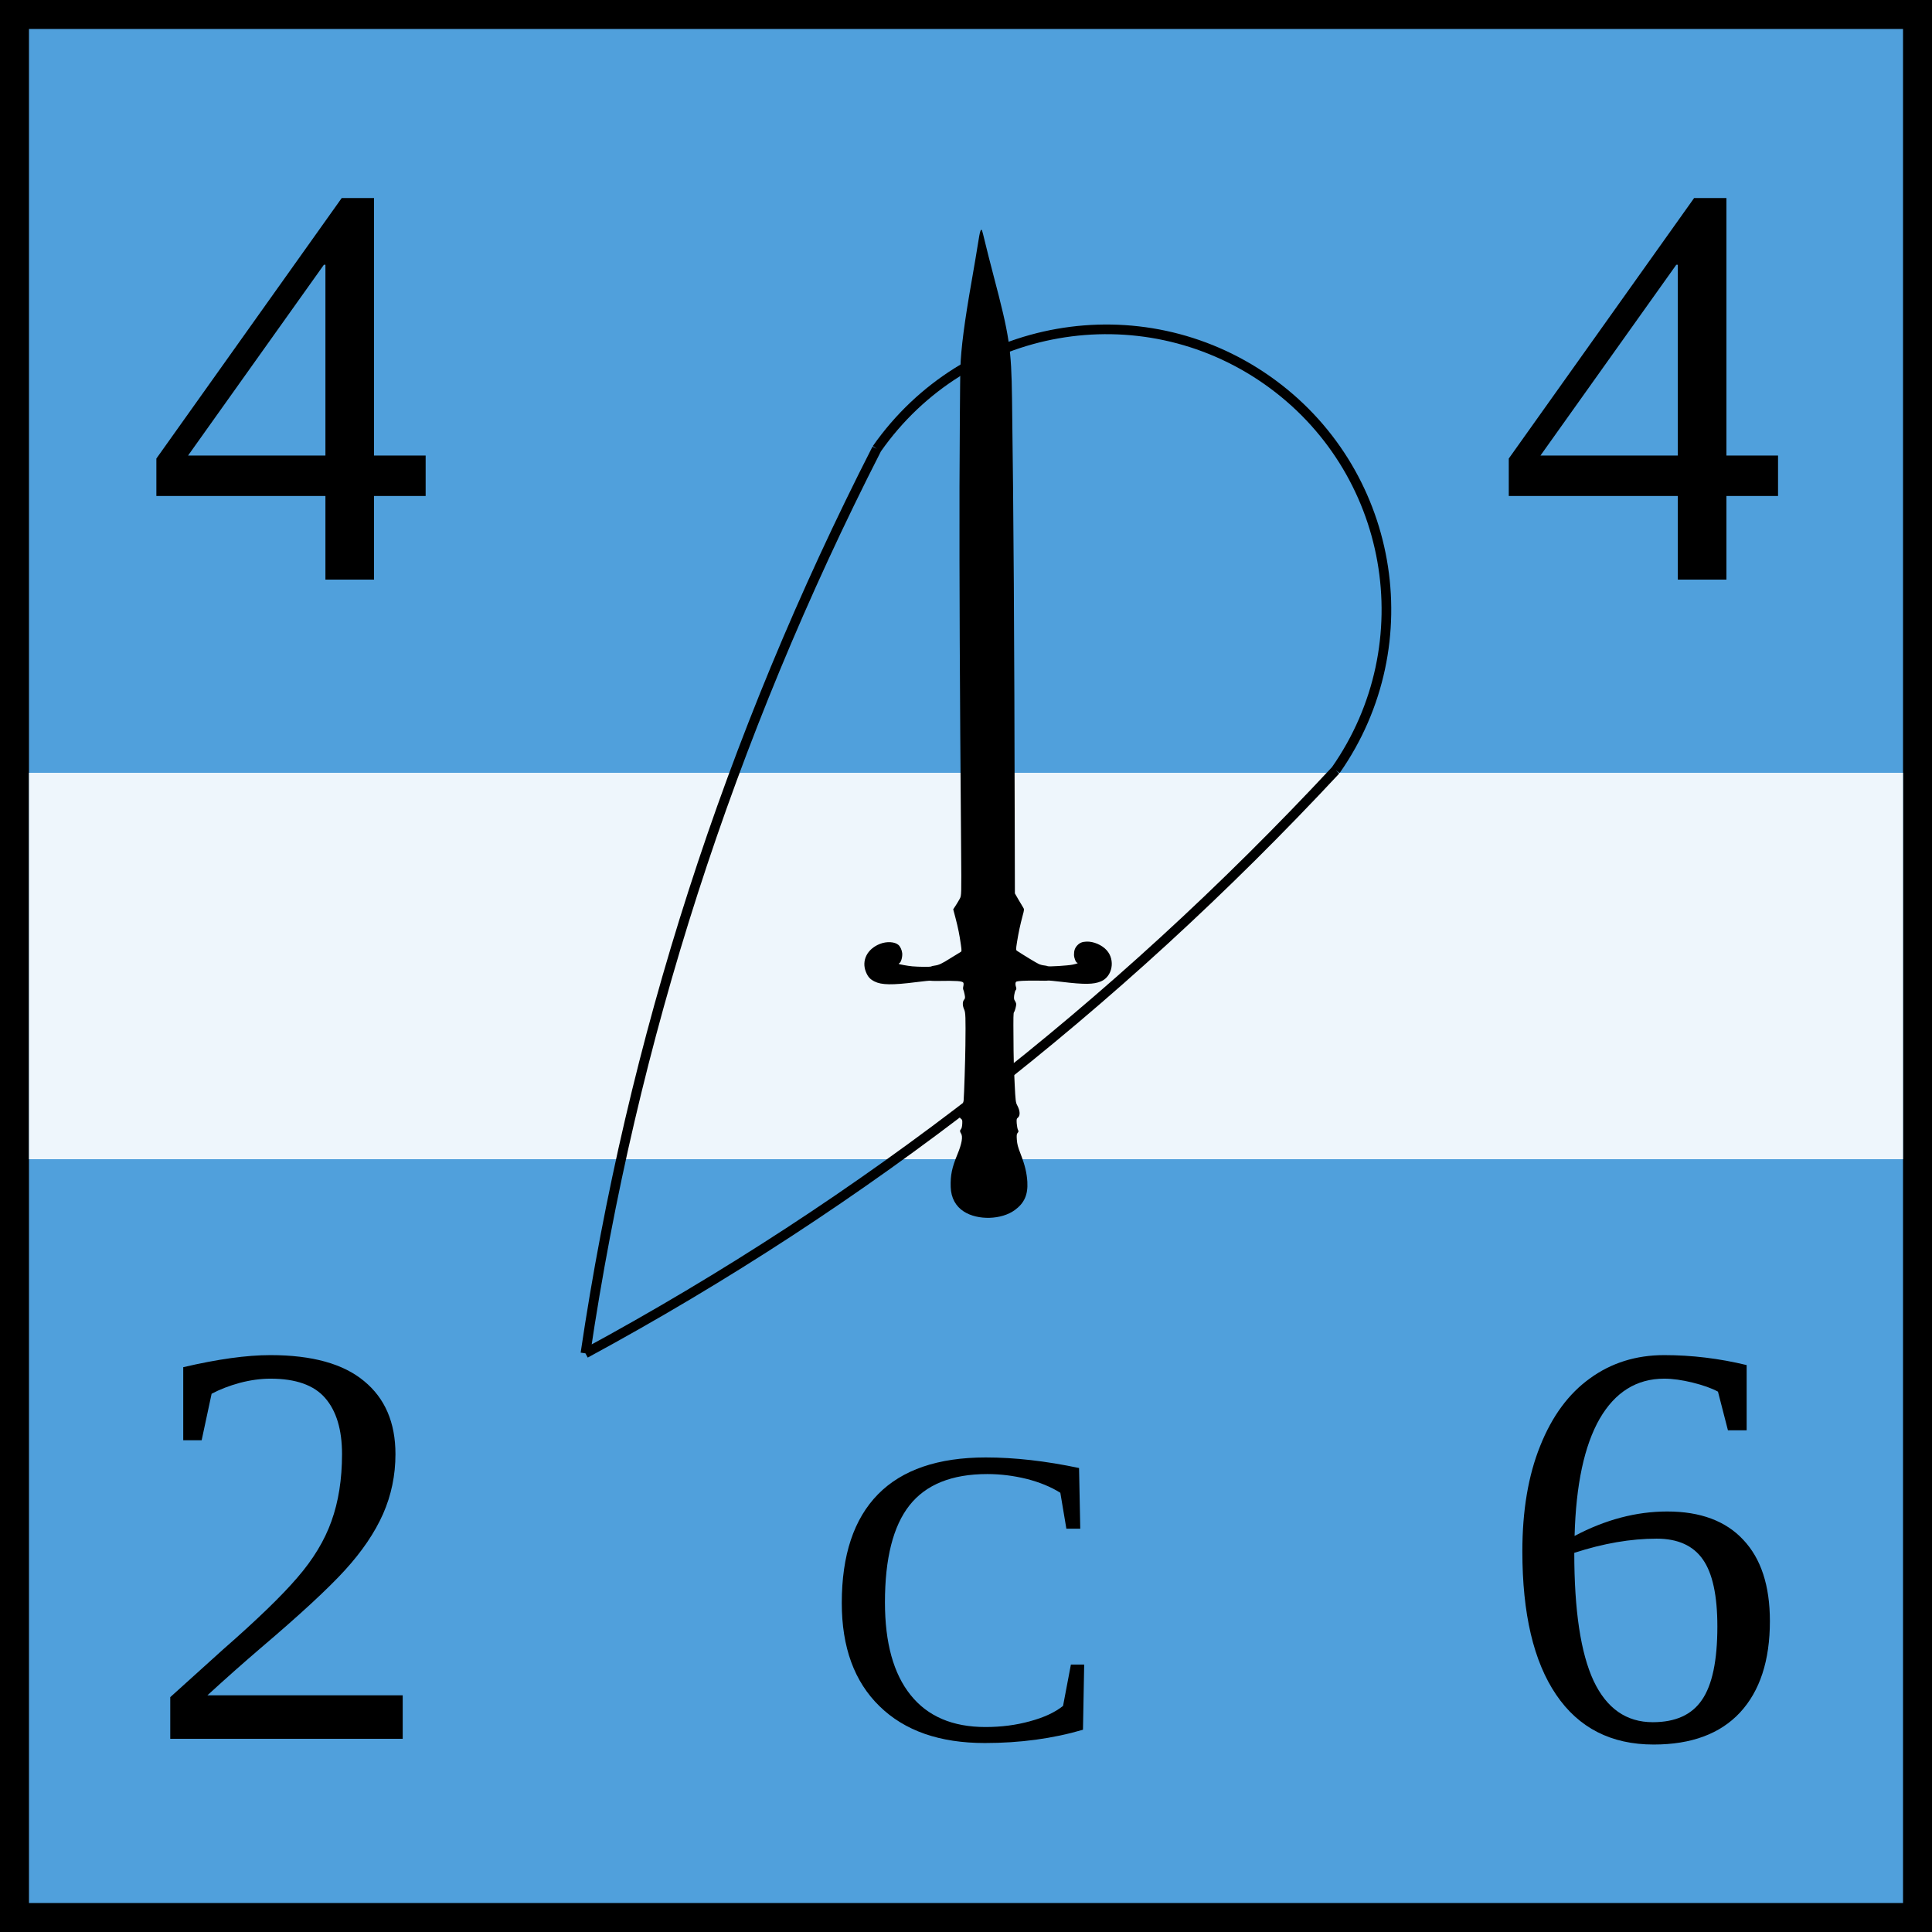
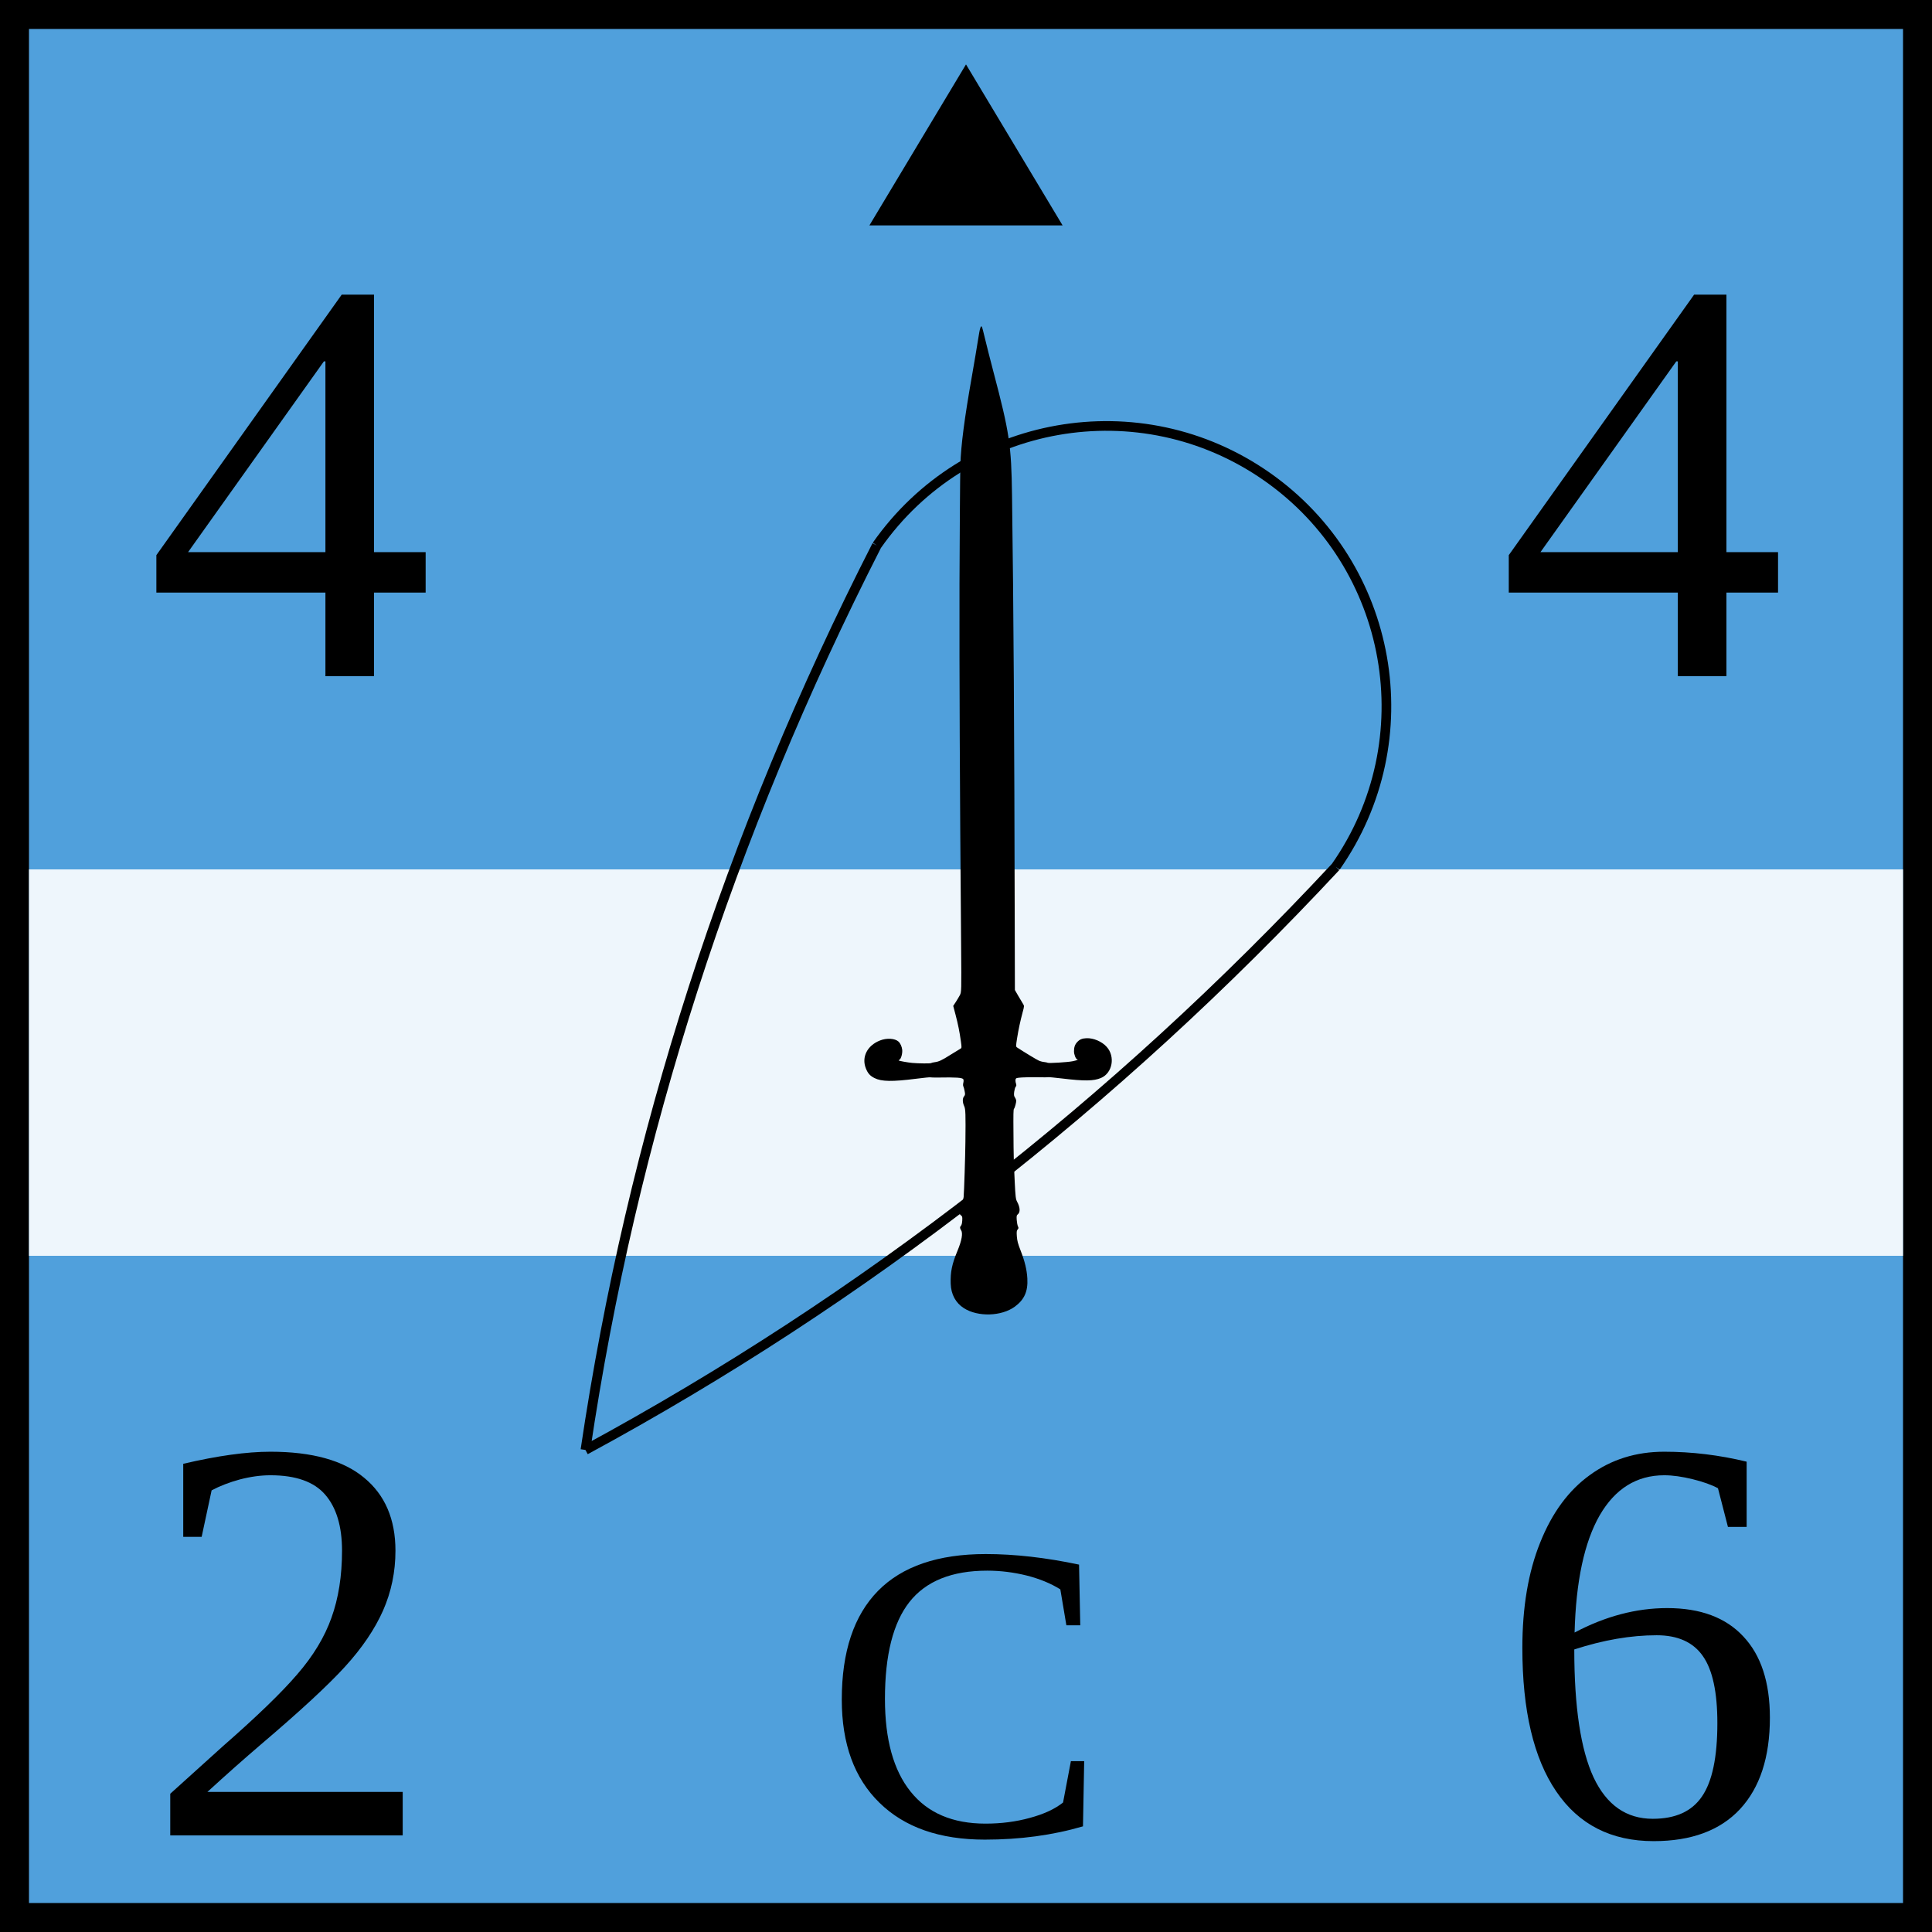
<svg xmlns="http://www.w3.org/2000/svg" xmlns:xlink="http://www.w3.org/1999/xlink" width="60" height="60">
  <rect width="100%" height="100%" fill="rgb(80,160,220)" stroke="black" stroke-width="3%" />
-   <g id="scale" transform="scale(0.6)">
+   <g id="facing_arrow">
+     <polygon points="30,2 33,7 27,7" />
+   </g>
+   <g id="scale" transform="scale(0.6) translate(0,5)">
    <rect id="ineffective" x="1.5" y="40" height="20" width="97" fill="white" opacity="0.9" />
    <defs>
      <path id="shield_path" d="         M 5,150         A 40,40 0 0 1 295,150         M 295,150         Q 260,400 150,620         M 150,620         Q 40,400 5,150       " />
      <clipPath id="shieldclip">
        <use xlink:href="#shield_path" />
      </clipPath>
    </defs>
    <g id="shield" fill="none" stroke="black" stroke-width="5" transform="rotate(35) translate(50,-22) scale(0.1, 0.1)">
      <use xlink:href="#shield_path" />
    </g>
    <g transform="translate(8,59) rotate(-138,30,-25) scale(0.003,-0.003)">
      <path d="M650 12793 c-282 -47 -577 -329 -635 -608 -41 -199 7 -348 165 -505         107 -106 224 -187 408 -280 117 -59 156 -85 213 -139 56 -54 69 -72 69 -97 0         -26 6 -34 33 -44 17 -7 58 -38 89 -68 48 -47 56 -59 51 -82 -11 -58 49 -119         154 -156 46 -16 78 -43 266 -233 230 -232 330 -337 557 -587 243 -265 290         -320 290 -335 0 -24 46 -113 68 -133 12 -10 36 -21 54 -25 25 -5 42 -20 72         -63 21 -31 39 -68 39 -82 -1 -20 9 -31 37 -47 21 -12 43 -33 49 -46 11 -23 6         -30 -61 -100 -40 -41 -130 -125 -200 -185 -71 -60 -128 -113 -128 -117 0 -4         -87 -69 -192 -143 -326 -229 -438 -334 -497 -458 -92 -195 60 -443 287 -466         121 -13 271 38 357 122 54 52 75 96 75 159 0 58 -19 102 -65 153 -36 41 -114         80 -134 67 -22 -13 -10 13 35 75 48 67 287 310 304 310 6 0 28 13 51 29 22 17         61 37 87 45 38 13 280 59 427 82 29 5 33 0 107 -113 89 -138 158 -258 231         -401 49 -98 54 -103 92 -113 22 -6 91 -27 152 -47 l113 -37 692 -765 c2361         -2611 3683 -4061 5056 -5545 588 -636 758 -775 1657 -1364 187 -123 411 -272         497 -332 87 -60 165 -112 173 -115 41 -16 18 36 -88 197 -63 96 -221 345 -352         554 -393 629 -650 1001 -872 1265 -79 94 -945 1070 -1362 1535 -1103 1229         -2251 2493 -4203 4626 -528 577 -537 588 -552 645 -8 33 -20 94 -27 137 l-12         78 -130 85 c-143 94 -247 171 -379 282 -80 67 -86 75 -78 97 5 14 30 97 55         185 51 182 72 231 121 288 19 22 34 45 34 50 0 13 151 147 243 216 63 47 190         126 204 126 2 0 2 -9 -2 -19 -10 -32 34 -118 81 -160 41 -36 99 -61 141 -61         84 0 194 87 250 200 106 211 47 428 -142 521 -82 40 -138 47 -221 24 -131 -35         -270 -156 -544 -474 -85 -99 -159 -180 -164 -180 -5 -1 -51 -40 -103 -88 -229         -214 -311 -278 -343 -268 -11 4 -29 24 -40 45 -11 21 -29 41 -40 45 -11 3 -43         24 -72 46 -45 33 -53 44 -54 74 -1 45 -48 96 -114 124 -53 23 -108 80 -431         447 -165 187 -553 647 -611 724 -14 19 -34 62 -43 95 -35 121 -83 181 -138         172 -25 -3 -35 4 -73 51 -28 35 -44 64 -44 82 0 31 -13 45 -51 55 -61 15 -128         121 -194 307 -83 235 -151 352 -293 500 -128 133 -284 189 -452 161z" />
    </g>
    <g id="attributes" text-anchor="middle" font-size="30">
      <g id="normal_attack">
        <text x="15" y="30">4</text>
      </g>
      <g id="normal_defense">
        <text x="85" y="30">4</text>
      </g>
      <g id="shield_wall_defense">
        <text x="85" y="90">6</text>
      </g>
      <g id="shield_wall_attack">
        <text x="15" y="90">2</text>
      </g>
      <g id="morale_rating">
        <text x="50" y="90" font-size="22">C</text>
      </g>
    </g>
  </g>
</svg>
